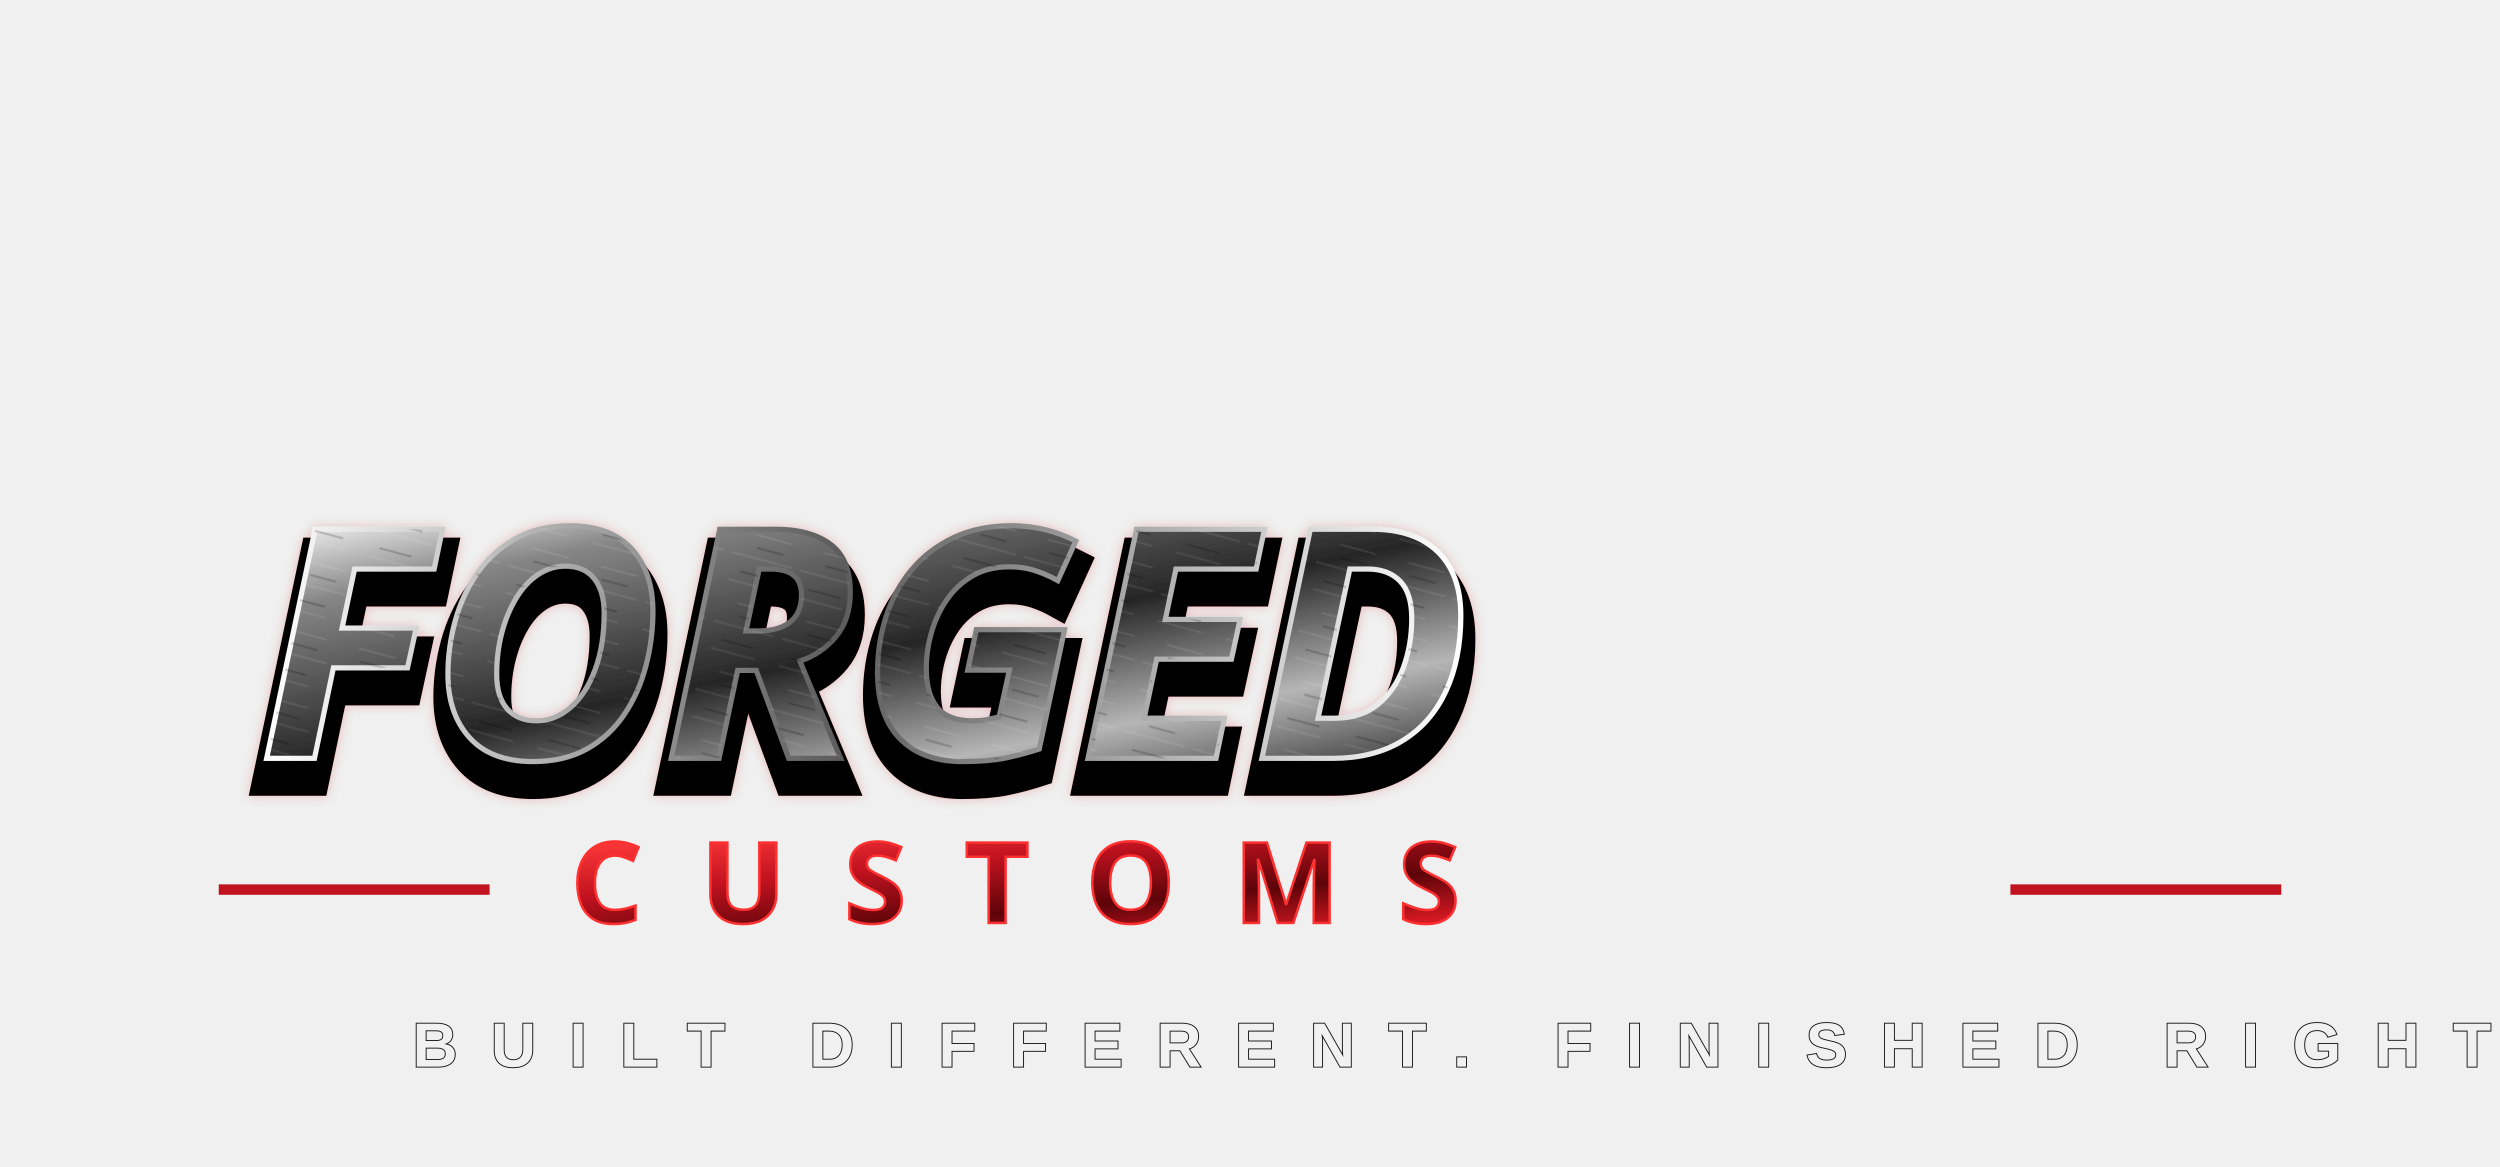
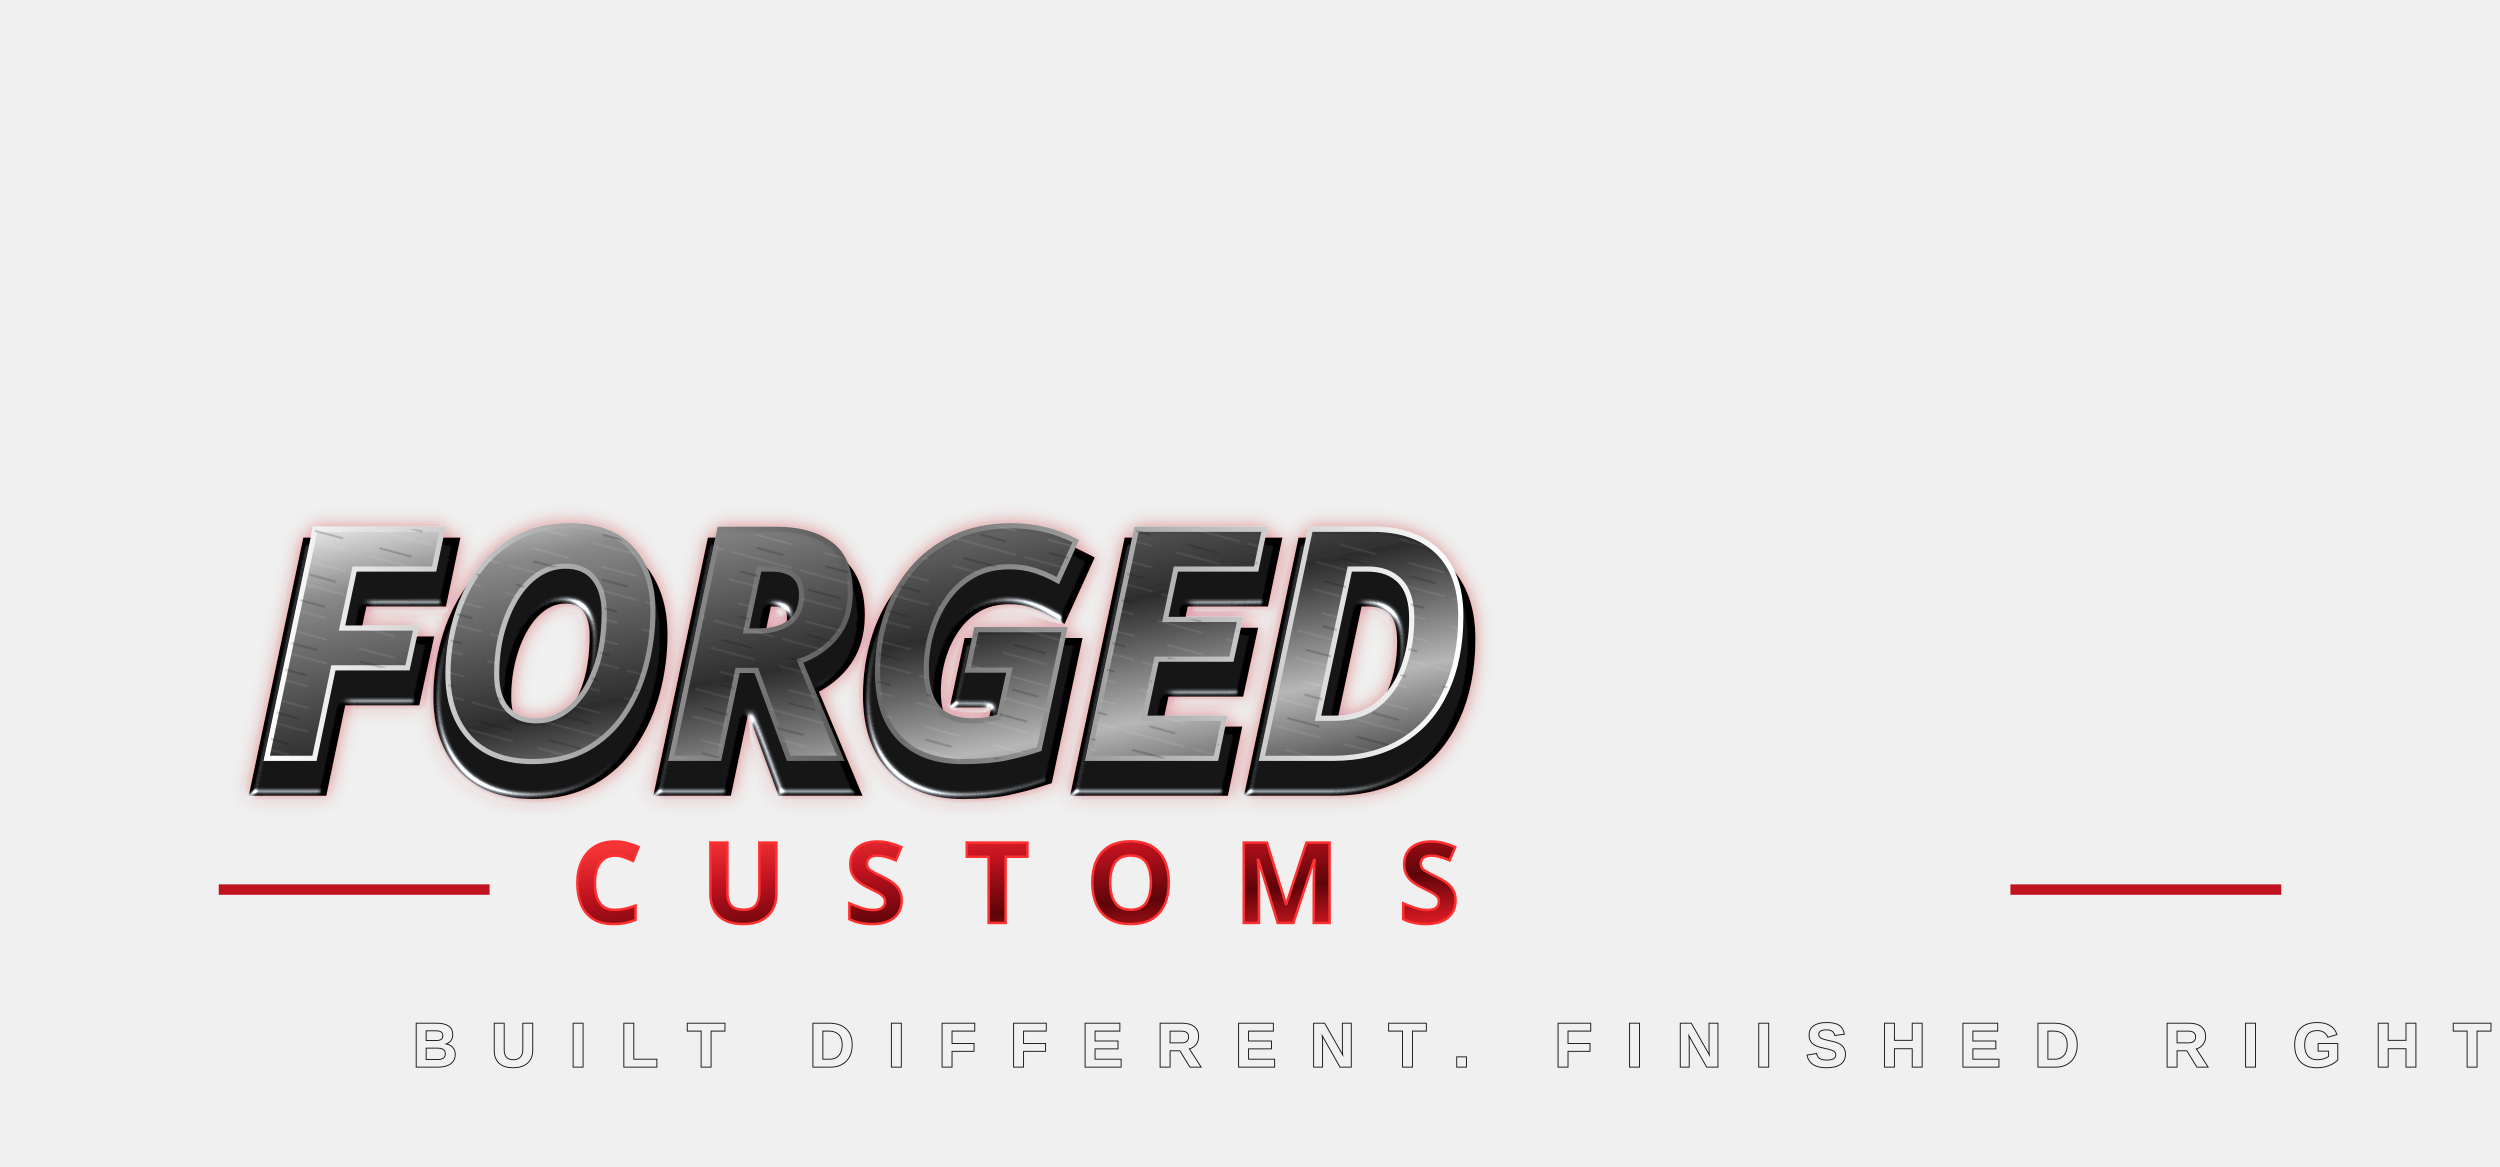
<svg xmlns="http://www.w3.org/2000/svg" viewBox="0 0 1200 560" role="img" aria-labelledby="title desc">
  <defs>
    <linearGradient id="steel" x1="0" x2="1" y1="0" y2="1">
      <stop offset="0" stop-color="#f7f7f7" />
      <stop offset="0.18" stop-color="#868686" />
      <stop offset="0.52" stop-color="#262626" />
      <stop offset="0.78" stop-color="#b6b6b6" />
      <stop offset="1" stop-color="#353535" />
    </linearGradient>
    <linearGradient id="redSteel" x1="0" x2="1" y1="0" y2="1">
      <stop offset="0" stop-color="#ff3a3a" />
      <stop offset="0.34" stop-color="#c1121f" />
      <stop offset="0.68" stop-color="#5d0409" />
      <stop offset="1" stop-color="#e51b25" />
    </linearGradient>
    <linearGradient id="edge" x1="0" x2="1">
      <stop offset="0" stop-color="#ffffff" />
      <stop offset="0.48" stop-color="#5c5c5c" />
      <stop offset="1" stop-color="#ffffff" />
    </linearGradient>
+     <linearGradient id="forgedAccent" x1="0" x2="1">
+       <stop offset="0" stop-color="#c1121f" stop-opacity="0" />
+       <stop offset="0.10" stop-color="#ff3030" />
+       <stop offset="0.50" stop-color="#ffdddd" />
+       <stop offset="0.90" stop-color="#ff3030" />
+       <stop offset="1" stop-color="#c1121f" stop-opacity="0" />
+     </linearGradient>
    <filter id="softShadow" x="-20%" y="-35%" width="140%" height="180%">
      <feDropShadow dx="0" dy="14" stdDeviation="9" flood-color="#000000" flood-opacity="0.78" />
-       <feDropShadow dx="0" dy="0" stdDeviation="2.5" flood-color="#c1121f" flood-opacity="0.22" />
+       <feDropShadow dx="0" dy="0" stdDeviation="4" flood-color="#c1121f" flood-opacity="0.42" />
    </filter>
    <pattern id="scratches" width="34" height="34" patternUnits="userSpaceOnUse" patternTransform="rotate(15)">
      <path d="M2 8h22M9 18h18M0 29h30" stroke="#ffffff" stroke-opacity="0.1" stroke-width="1" />
      <path d="M6 3h16M11 24h13" stroke="#000000" stroke-opacity="0.22" stroke-width="1" />
    </pattern>
+     <filter id="forgedBevel" x="-5%" y="-25%" width="110%" height="150%">
+       <feGaussianBlur in="SourceAlpha" stdDeviation="1.6" result="bumpMap" />
+       <feSpecularLighting in="bumpMap" surfaceScale="5" specularConstant="2.5" specularExponent="45" lighting-color="#ddeeff" result="specLight">
+         <feDistantLight azimuth="128" elevation="34" />
+       </feSpecularLighting>
+       <feComposite in="specLight" in2="SourceAlpha" operator="in" result="bevel" />
+       <feGaussianBlur in="SourceAlpha" stdDeviation="10" result="glowBlur" />
+       <feFlood flood-color="#aaccff" flood-opacity="0" result="glowColor">
+         <animate attributeName="flood-opacity" values="0;0.55;0.55;0" keyTimes="0;0.28;0.72;1" dur="1.1s" begin="2.05s" repeatCount="1" fill="remove" />
+       </feFlood>
+       <feComposite in="glowColor" in2="glowBlur" operator="in" result="glow" />
+       <feMerge>
+         <feMergeNode in="glow" />
+         <feMergeNode in="SourceGraphic" />
+         <feMergeNode in="bevel" />
+       </feMerge>
+     </filter>
    <style>
      .word {
        font-family: Impact, "Arial Black", "Bebas Neue", sans-serif;
        font-style: italic;
        font-weight: 900;
      }
      .wide {
        font-family: "Arial Narrow", Impact, sans-serif;
        font-weight: 700;
        letter-spacing: 28px;
      }
      .tag {
        font-family: "Arial Narrow", Arial, sans-serif;
        font-weight: 700;
        letter-spacing: 16px;
        paint-order: stroke fill;
      }
    </style>
  </defs>
-   <g filter="url(#softShadow)">
-     <text class="word" x="124" y="375" font-size="154" fill="#060606" stroke="#030303" stroke-width="14">FORGED</text>
-     <text class="word" x="124" y="364" font-size="154" fill="url(#steel)" stroke="url(#edge)" stroke-width="2.5">FORGED</text>
-     <text class="word" x="124" y="364" font-size="154" fill="url(#scratches)" opacity="0.84">FORGED</text>
+   <g filter="url(#forgedBevel)">
+     <g filter="url(#softShadow)">
+       <text class="word" x="124" y="375" font-size="154" fill="#060606" stroke="#030303" stroke-width="14">FORGED</text>
+       <text class="word" x="124" y="364" font-size="154" fill="url(#steel)" stroke="url(#edge)" stroke-width="2.5">FORGED</text>
+       <text class="word" x="124" y="364" font-size="154" fill="url(#scratches)" opacity="0.84">FORGED</text>
+     </g>
  </g>
+   <path d="M118 247h844" stroke="url(#forgedAccent)" stroke-width="1.8" opacity="0.72" />
  <path d="M105 427h130" stroke="#c1121f" stroke-width="5" />
  <path d="M965 427h130" stroke="#c1121f" stroke-width="5" />
  <text class="wide" x="274" y="443" font-size="54" fill="url(#redSteel)" stroke="#ff3030" stroke-width="1.2">CUSTOMS</text>
  <text class="tag" x="198" y="512" font-size="30" fill="#f1f1f1" stroke="#121212" stroke-width="0.9" opacity="0.98">
    BUILT DIFFERENT. FINISHED RIGHT.
  </text>
</svg>
